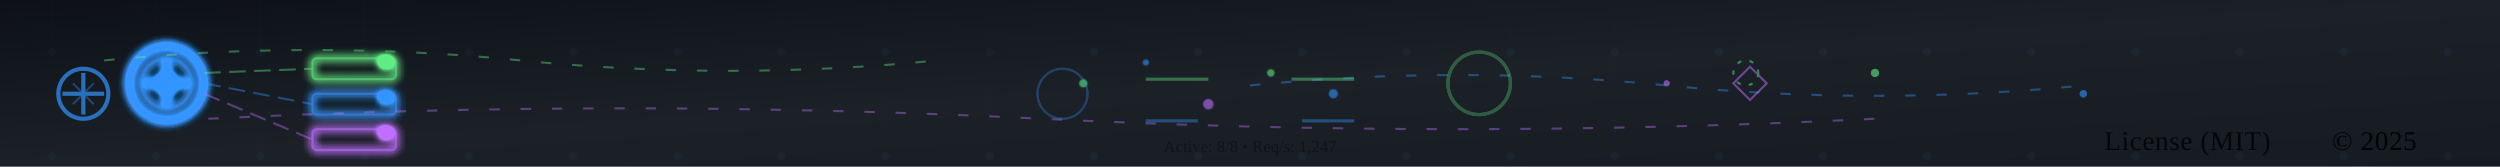
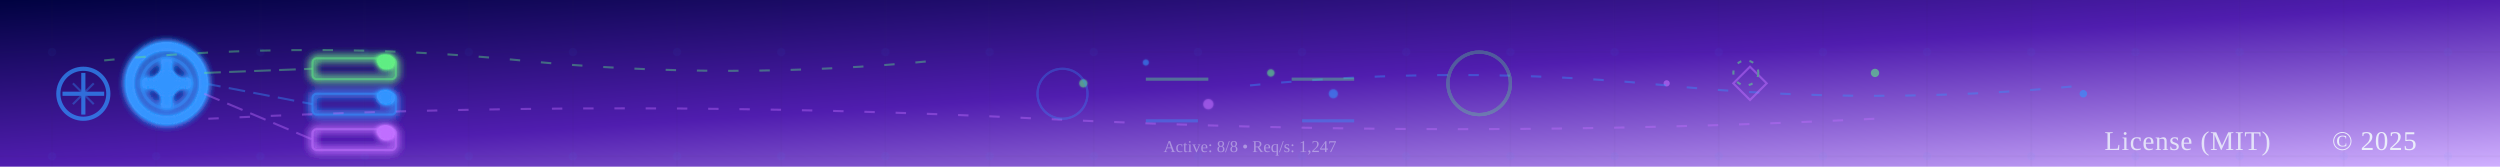
<svg xmlns="http://www.w3.org/2000/svg" width="1200" height="80" viewBox="0 0 1200 80" role="img" aria-label="Load Balancer Distribution Footer">
  <defs>
    <linearGradient id="bgLBGrad14F" x1="0%" y1="0%" x2="100%" y2="100%">
-       <stop offset="0%" style="stop-color:#0d1117;stop-opacity:1" />
-       <stop offset="50%" style="stop-color:#1c2128;stop-opacity:1" />
-       <stop offset="100%" style="stop-color:#161b22;stop-opacity:1" />
+       <stop offset="0%" style="stop-color:#000240;stop-opacity:1" />
+       <stop offset="50%" style="stop-color:#501DAF;stop-opacity:1" />
+       <stop offset="100%" style="stop-color:#D0B0FF;stop-opacity:1" />
    </linearGradient>
    <pattern id="networkTopo14F" x="0" y="0" width="50" height="50" patternUnits="userSpaceOnUse">
      <circle cx="25" cy="25" r="2" fill="#3094FF" opacity="0.15" />
      <path d="M 0 25 L 50 25 M 25 0 L 25 50" stroke="#30363d" stroke-width="0.5" opacity="0.15" />
    </pattern>
    <filter id="glow14F" x="-50%" y="-50%" width="200%" height="200%">
      <feGaussianBlur stdDeviation="2" result="blur" />
      <feColorMatrix in="blur" type="matrix" values="1 0 0 0 0  0 1 0 0 0  0 0 1 0 0  0 0 0 6 0" result="glow" />
      <feMerge>
        <feMergeNode in="glow" />
        <feMergeNode in="SourceGraphic" />
      </feMerge>
    </filter>
  </defs>
  <style>
    @media (prefers-color-scheme: dark) {
      .text-link { fill: #c9d1d9; font-family: 'SF Pro Text', -apple-system, BlinkMacSystemFont, 'Segoe UI', 'Roboto', 'Helvetica Neue', Arial, sans-serif; font-weight: 500; }
      .divider { stroke: #30363d; }
      .accent-green { fill: #5FED83; stroke: #5FED83; }
      .accent-blue { fill: #3094FF; stroke: #3094FF; }
      .accent-purple { fill: #C06EFF; stroke: #C06EFF; }
    }
    @media (prefers-color-scheme: light) {
      .text-link { fill: #1f2328; font-family: 'SF Pro Text', -apple-system, BlinkMacSystemFont, 'Segoe UI', 'Roboto', 'Helvetica Neue', Arial, sans-serif; font-weight: 500; }
      .divider { stroke: #d0d7de; }
      .accent-green { fill: #08872B; stroke: #08872B; }
      .accent-blue { fill: #0969DA; stroke: #0969DA; }
      .accent-purple { fill: #501DAF; stroke: #501DAF; }
    }

    .link { font-size: 13px; letter-spacing: 0.3px; }

    .server-health {
      animation: health-indicator 2.5s ease-in-out infinite;
    }
    @keyframes health-indicator {
      0%, 100% { opacity: 0.4; r: 2; }
      50% { opacity: 1; r: 4; }
    }

    .request-flow {
      stroke-dasharray: 8 4;
      animation: req-distribute 2s linear infinite;
    }
    @keyframes req-distribute {
      to { stroke-dashoffset: -50; }
    }

    .round-robin {
      animation: robin-rotate 8s linear infinite;
      transform-origin: center;
    }
    @keyframes robin-rotate {
      to { transform: rotate(360deg); }
    }

    @media (prefers-reduced-motion: reduce) { * { animation: none !important; } }

    /* Enhanced particle effects */
    .particle {
      animation: particle-float 4s ease-in-out infinite;
      filter: blur(0.5px);
    }
    @keyframes particle-float {
      0%, 100% { opacity: 0; transform: translateY(0) translateX(0) scale(0); }
      25% { opacity: 0.8; transform: translateY(-20px) translateX(-10px) scale(1.5); }
      50% { opacity: 1; transform: translateY(-40px) translateX(5px) scale(2); }
      75% { opacity: 0.6; transform: translateY(-30px) translateX(15px) scale(1.8); }
    }

    .particle-2 {
      animation: particle-spin 5s linear infinite;
    }
    @keyframes particle-spin {
      0% { opacity: 0; transform: rotate(0deg) translateX(20px) scale(0); }
      50% { opacity: 1; transform: rotate(180deg) translateX(40px) scale(2); }
      100% { opacity: 0; transform: rotate(360deg) translateX(20px) scale(0); }
    }

    /* Wave effects */
    .wave-line {
      stroke-dasharray: 5 10;
      animation: wave-flow 3s linear infinite;
    }
    @keyframes wave-flow {
      to { stroke-dashoffset: -100; }
    }

    /* Glow pulse on text */
    .text-link {
      animation: text-glow 3s ease-in-out infinite;
    }
    @keyframes text-glow {
      0%, 100% { opacity: 0.7; filter: drop-shadow(0 0 0px transparent); }
      50% { opacity: 1; filter: drop-shadow(0 0 8px rgba(95, 237, 131, 0.6)); }
    }

    /* Rotating elements */
    .rotate-slow {
      animation: rotate-360 20s linear infinite;
      transform-origin: center;
    }
    @keyframes rotate-360 {
      to { transform: rotate(360deg); }
    }

    /* Shimmer effect */
    .shimmer {
      animation: shimmer-pass 4s ease-in-out infinite;
    }
    @keyframes shimmer-pass {
      0%, 100% { opacity: 0.3; }
      50% { opacity: 1; }
    }

    /* Ripple effect */
    .ripple {
      animation: ripple-expand 3s ease-out infinite;
      transform-origin: center;
    }
    @keyframes ripple-expand {
      0% { opacity: 1; transform: scale(0.5); }
      100% { opacity: 0; transform: scale(3); }
    }

    </style>
  <rect width="1200" height="80" fill="url(#bgLBGrad14F)" />
  <rect width="1200" height="80" fill="url(#networkTopo14F)" opacity="0.3" />
  <line x1="0" y1="1" x2="1200" y2="1" class="divider" stroke-width="2" />
  <g class="round-robin" transform="translate(80, 40)" filter="url(#glow14F)">
    <circle r="18" fill="none" stroke="#3094FF" stroke-width="2" opacity="0.6" />
    <circle r="12" fill="none" stroke="#3094FF" stroke-width="1.5" opacity="0.4" />
    <path d="M -10 0 L 10 0 M 0 -10 L 0 10" stroke="#3094FF" stroke-width="1.5" />
    <circle r="4" fill="#3094FF" />
  </g>
  <g filter="url(#glow14F)">
    <rect x="150" y="28" width="40" height="10" rx="2" fill="none" stroke="#5FED83" stroke-width="1" opacity="0.5" />
    <circle class="server-health" cx="185" cy="30" r="2" fill="#5FED83" style="animation-delay: 0s" />
    <rect x="150" y="45" width="40" height="10" rx="2" fill="none" stroke="#3094FF" stroke-width="1" opacity="0.5" />
    <circle class="server-health" cx="185" cy="47" r="2" fill="#3094FF" style="animation-delay: 0.5s" />
    <rect x="150" y="62" width="40" height="10" rx="2" fill="none" stroke="#C06EFF" stroke-width="1" opacity="0.5" />
    <circle class="server-health" cx="185" cy="64" r="2" fill="#C06EFF" style="animation-delay: 1s" />
  </g>
  <line class="request-flow" x1="98" y1="35" x2="150" y2="33" stroke="#5FED83" stroke-width="1" opacity="0.4" style="animation-delay: 0s" />
  <line class="request-flow" x1="98" y1="40" x2="150" y2="50" stroke="#3094FF" stroke-width="1" opacity="0.4" style="animation-delay: 0.7s" />
  <line class="request-flow" x1="98" y1="45" x2="150" y2="67" stroke="#C06EFF" stroke-width="1" opacity="0.4" style="animation-delay: 1.4s" />
  <g transform="translate(25, 30)" opacity="0.7">
    <circle cx="15" cy="15" r="12" fill="none" stroke="#3094FF" stroke-width="2" />
    <path d="M 5 15 L 25 15 M 15 5 L 15 25" stroke="#3094FF" stroke-width="2" />
    <path d="M 10 10 L 20 20 M 20 10 L 10 20" stroke="#3094FF" stroke-width="1" opacity="0.5" />
  </g>
-   <text x="1050" y="72" text-anchor="middle" class="link text-link" font-size="11px" opacity="0.8">License (MIT)</text>
-   <text x="1160" y="72" text-anchor="end" class="link text-link" font-size="11px" opacity="0.9">© 2025</text>
-   <text x="600" y="73" text-anchor="middle" class="text-link" font-size="8" opacity="0.4">Active: 8/8 • Req/s: 1,247</text>
+   <text x="1050" y="72" text-anchor="middle" class="link text-link" font-size="11px" opacity="0.8" fill="#f0f6fc">License (MIT)</text>
+   <text x="1160" y="72" text-anchor="end" class="link text-link" font-size="11px" opacity="0.9" fill="#f0f6fc">© 2025</text>
+   <text x="600" y="73" text-anchor="middle" class="text-link" font-size="8" opacity="0.4" fill="#f0f6fc">Active: 8/8 • Req/s: 1,247</text>
  <g opacity="0.6">
    <circle class="particle" cx="520" cy="40" r="2" fill="#5FED83" style="animation-delay: 0s" />
    <circle class="particle" cx="550" cy="30" r="1.5" fill="#3094FF" style="animation-delay: 0.5s" />
    <circle class="particle" cx="580" cy="50" r="2.5" fill="#C06EFF" style="animation-delay: 1s" />
    <circle class="particle" cx="610" cy="35" r="1.8" fill="#5FED83" style="animation-delay: 1.5s" />
    <circle class="particle" cx="640" cy="45" r="2.2" fill="#3094FF" style="animation-delay: 2s" />
    <circle class="particle-2" cx="800" cy="40" r="1.5" fill="#C06EFF" style="animation-delay: 0.3s" />
    <circle class="particle-2" cx="900" cy="35" r="2" fill="#5FED83" style="animation-delay: 0.8s" />
    <circle class="particle-2" cx="1000" cy="45" r="1.8" fill="#3094FF" style="animation-delay: 1.3s" />
  </g>
  <g opacity="0.4">
    <path class="wave-line" d="M 50 29 Q 150 19, 250 29 T 450 29" stroke="#5FED83" stroke-width="1" fill="none" style="animation-delay: 0s" />
    <path class="wave-line" d="M 600 41 Q 700 31, 800 41 T 1000 41" stroke="#3094FF" stroke-width="1" fill="none" style="animation-delay: 0.7s" />
    <path class="wave-line" d="M 100 57 Q 300 47, 500 57 T 900 57" stroke="#C06EFF" stroke-width="1" fill="none" style="animation-delay: 1.4s" />
  </g>
  <g opacity="0.3">
    <circle class="ripple" cx="710" cy="40" r="15" stroke="#5FED83" stroke-width="1.5" fill="none" style="animation-delay: 0s" />
    <circle class="ripple" cx="710" cy="40" r="15" stroke="#5FED83" stroke-width="1.5" fill="none" style="animation-delay: 1s" />
    <circle class="ripple" cx="710" cy="40" r="15" stroke="#5FED83" stroke-width="1.5" fill="none" style="animation-delay: 2s" />
    <circle class="ripple" cx="510" cy="45" r="12" stroke="#3094FF" stroke-width="1" fill="none" style="animation-delay: 0.5s" />
    <circle class="ripple" cx="510" cy="45" r="12" stroke="#3094FF" stroke-width="1" fill="none" style="animation-delay: 1.5s" />
  </g>
  <g opacity="0.5">
    <g class="rotate-slow" transform="translate(840, 40)">
      <path d="M -8 0 L 0 -8 L 8 0 L 0 8 Z" fill="none" stroke="#C06EFF" stroke-width="1" />
    </g>
    <g class="rotate-slow" transform="translate(838, 35)" style="animation-direction: reverse;">
      <circle cx="0" cy="0" r="6" fill="none" stroke="#5FED83" stroke-width="1" stroke-dasharray="2 4" />
    </g>
  </g>
  <g opacity="0.4">
    <line class="shimmer" x1="550" y1="38" x2="580" y2="38" stroke="#5FED83" stroke-width="1.5" style="animation-delay: 0s" />
    <line class="shimmer" x1="620" y1="38" x2="650" y2="38" stroke="#5FED83" stroke-width="1.5" style="animation-delay: 0.3s" />
    <line class="shimmer" x1="550" y1="58" x2="575" y2="58" stroke="#3094FF" stroke-width="1.5" style="animation-delay: 0.6s" />
    <line class="shimmer" x1="625" y1="58" x2="650" y2="58" stroke="#3094FF" stroke-width="1.5" style="animation-delay: 0.9s" />
  </g>
</svg>
